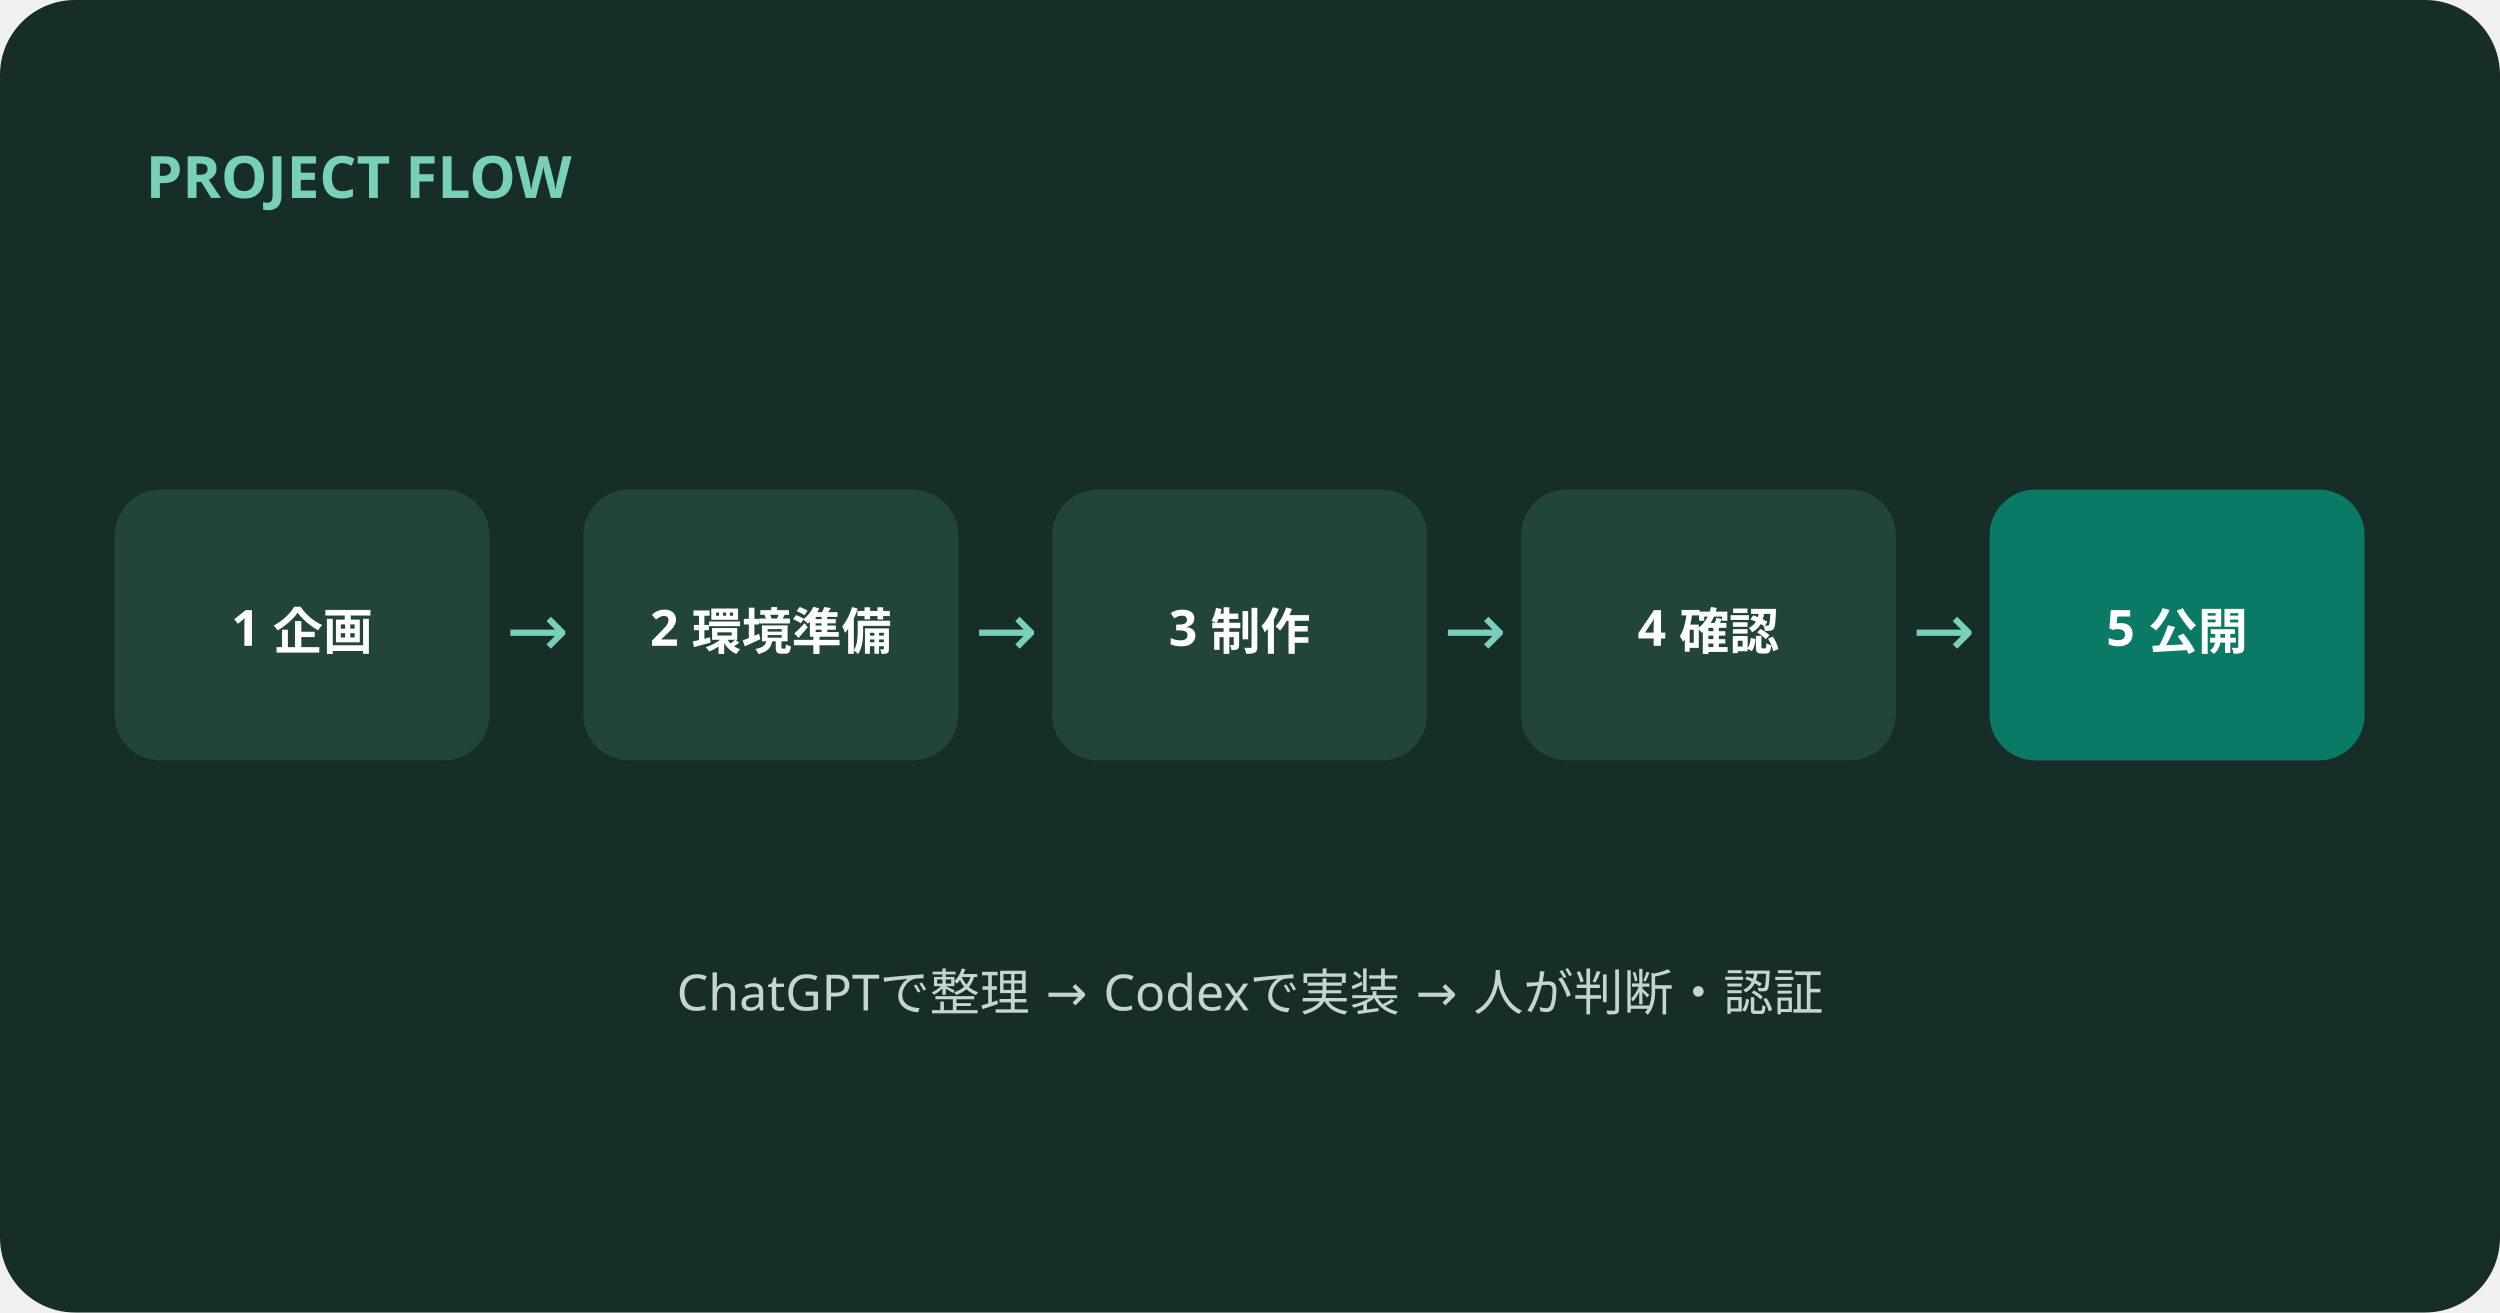
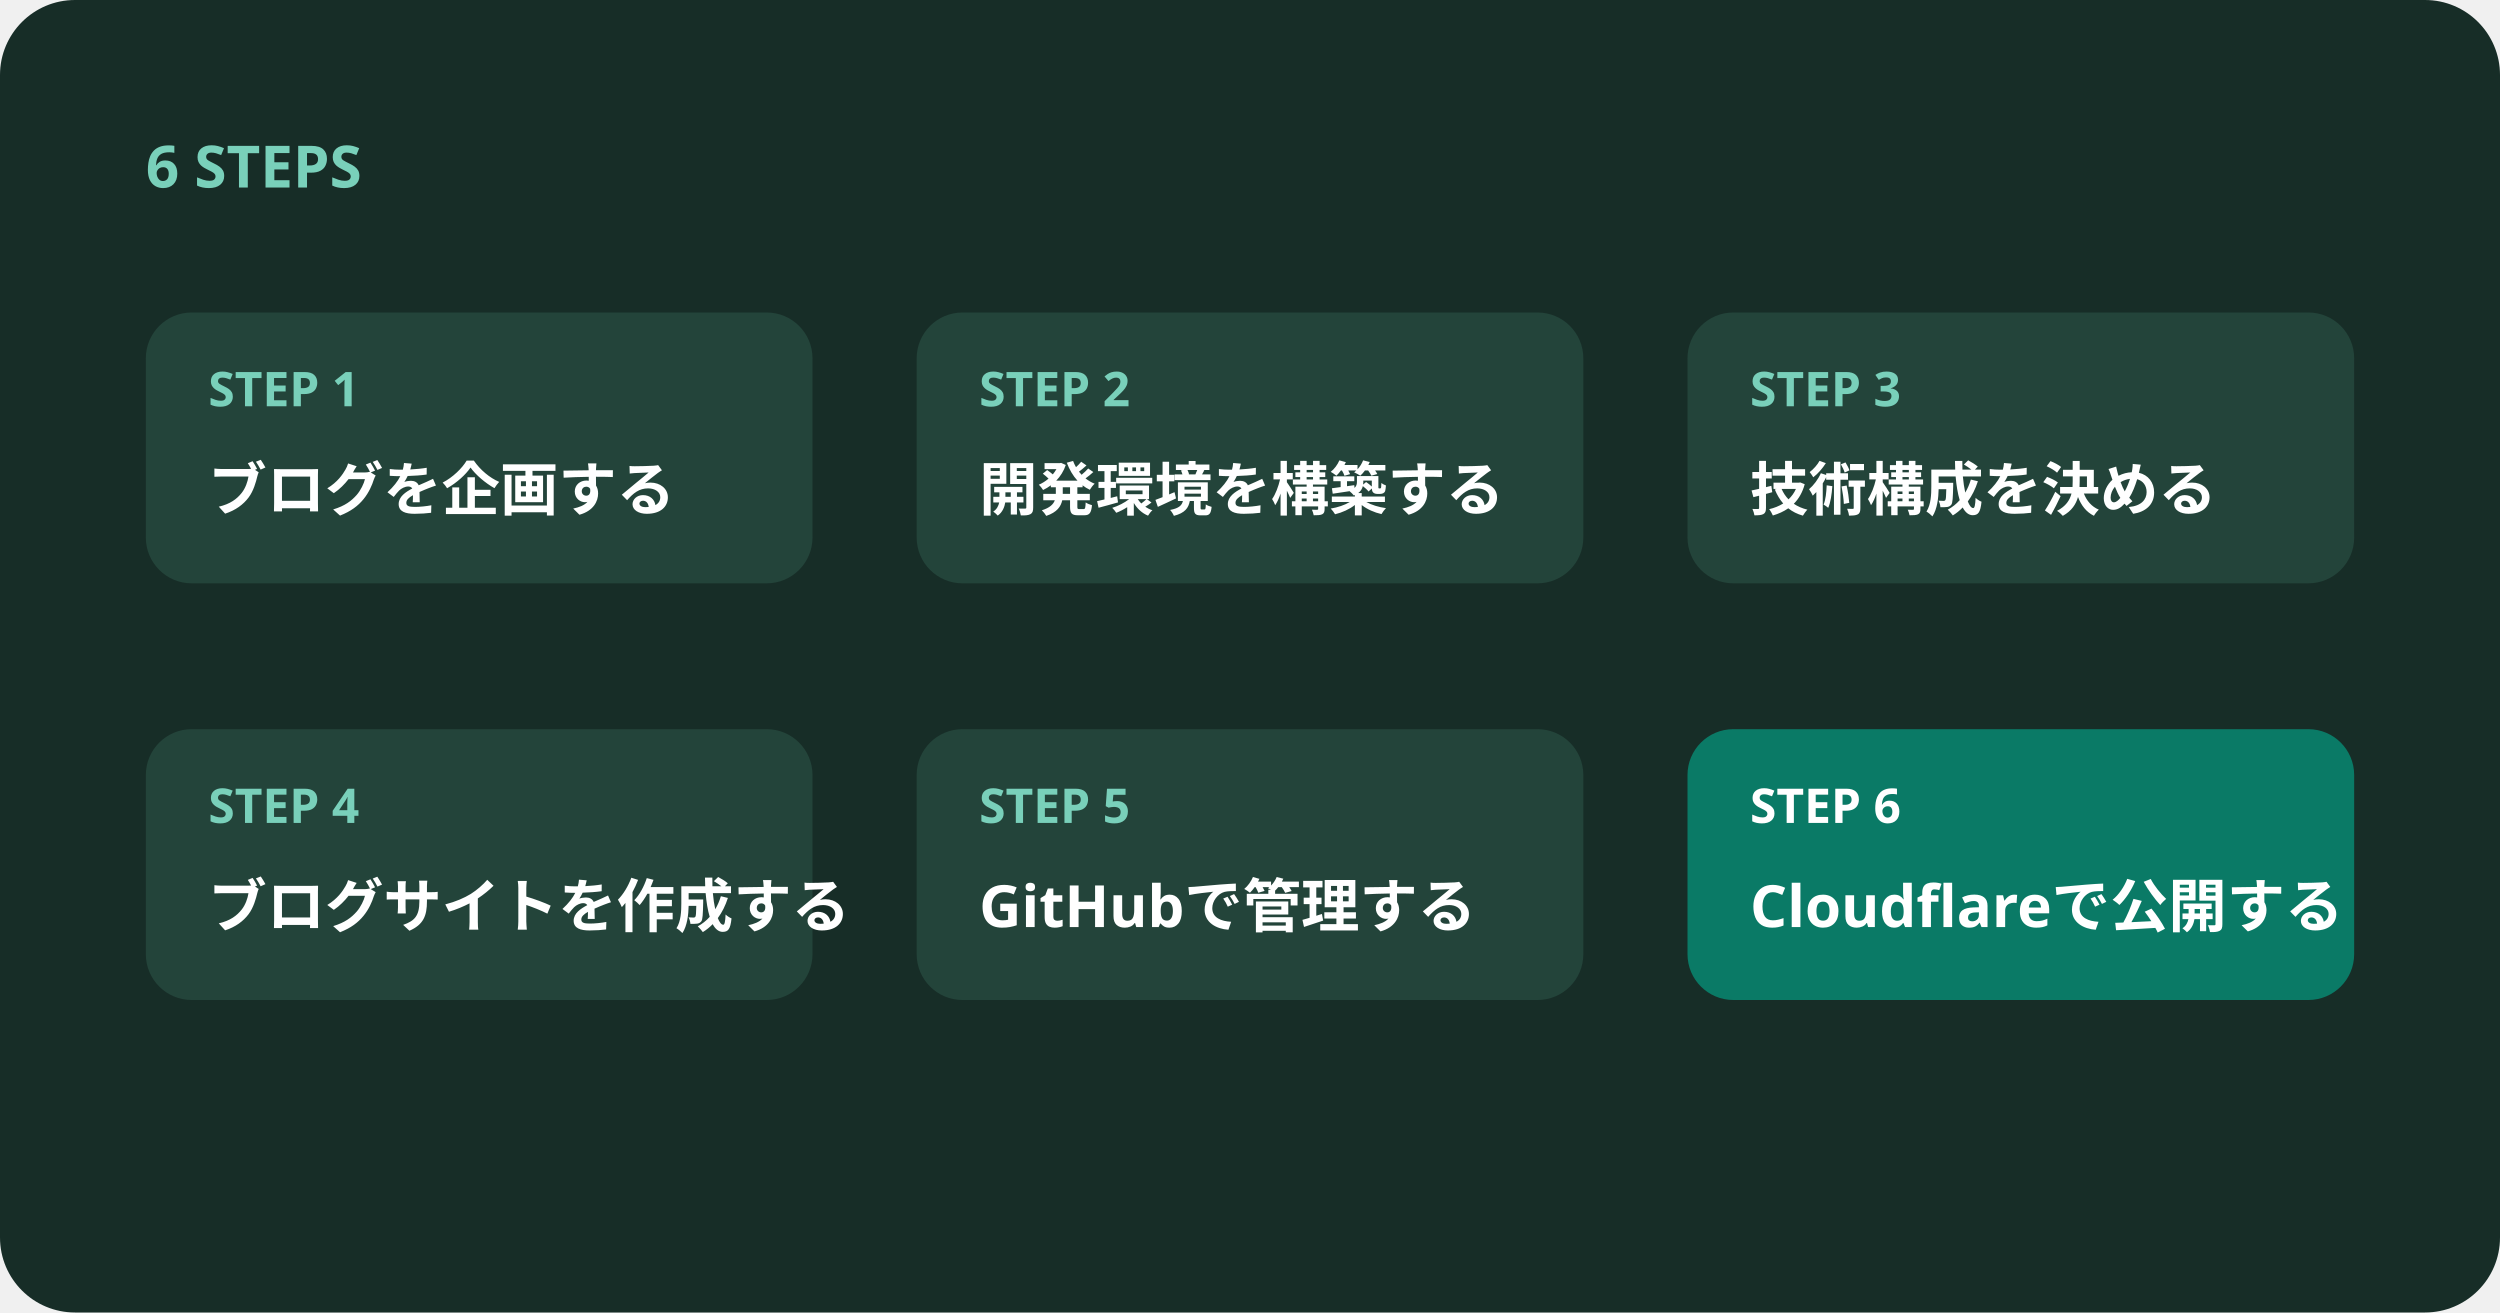
<svg xmlns="http://www.w3.org/2000/svg" viewBox="0 0 1200 630" role="img" aria-labelledby="t">
  <rect width="1200" height="630" rx="36" fill="#172d27" />
-   <text x="70" y="95" fill="#79d0ba" font-family="sans-serif" font-size="28" font-weight="700">PROJECT FLOW</text>
-   <g font-family="sans-serif" text-anchor="middle">
-     <g fill="white" font-size="24" font-weight="700">
-       <rect x="55" y="235" width="180" height="130" rx="22" fill="#23443a" />
-       <text x="145" y="310">1 企画</text>
-       <rect x="280" y="235" width="180" height="130" rx="22" fill="#23443a" />
-       <text x="370" y="310">2 環境準備</text>
-       <rect x="505" y="235" width="180" height="130" rx="22" fill="#23443a" />
-       <text x="595" y="310">3 制作</text>
-       <rect x="730" y="235" width="180" height="130" rx="22" fill="#23443a" />
-       <text x="820" y="310">4 確認</text>
-       <rect x="955" y="235" width="180" height="130" rx="22" fill="#0a7a66" />
-       <text x="1045" y="310">5 公開</text>
+   <text x="70" y="90" fill="#79d0ba" font-family="sans-serif" font-size="28" font-weight="700">6 STEPS</text>
+   <g font-family="sans-serif" font-weight="700">
+     <g fill="#23443a">
+       <rect x="70" y="150" width="320" height="130" rx="22" />
+       <rect x="440" y="150" width="320" height="130" rx="22" />
+       <rect x="810" y="150" width="320" height="130" rx="22" />
+       <rect x="70" y="350" width="320" height="130" rx="22" />
+       <rect x="440" y="350" width="320" height="130" rx="22" />
+       <rect x="810" y="350" width="320" height="130" rx="22" fill="#0a7a66" />
    </g>
-     <g fill="#79d0ba" font-size="36">
-       <text x="258" y="315">→</text>
-       <text x="483" y="315">→</text>
-       <text x="708" y="315">→</text>
-       <text x="933" y="315">→</text>
+     <g fill="#79d0ba" font-size="23">
+       <text x="100" y="195">STEP 1</text>
+       <text x="470" y="195">STEP 2</text>
+       <text x="840" y="195">STEP 3</text>
+       <text x="100" y="395">STEP 4</text>
+       <text x="470" y="395">STEP 5</text>
+       <text x="840" y="395" fill="white">STEP 6</text>
+     </g>
+     <g fill="white" font-size="28">
+       <text x="100" y="245">ブログを企画する</text>
+       <text x="470" y="245">開発環境を構築する</text>
+       <text x="840" y="245">技術構成を決める</text>
+       <text x="100" y="445">ブログサイトを作成する</text>
+       <text x="470" y="445">GitHubで管理する</text>
+       <text x="840" y="445">Cloudflareで公開する</text>
    </g>
  </g>
-   <text x="600" y="485" text-anchor="middle" fill="#c6d5cf" font-family="sans-serif" font-size="24">ChatGPTで整理 → Codexで実装 → 人が判断・認証</text>
</svg>
